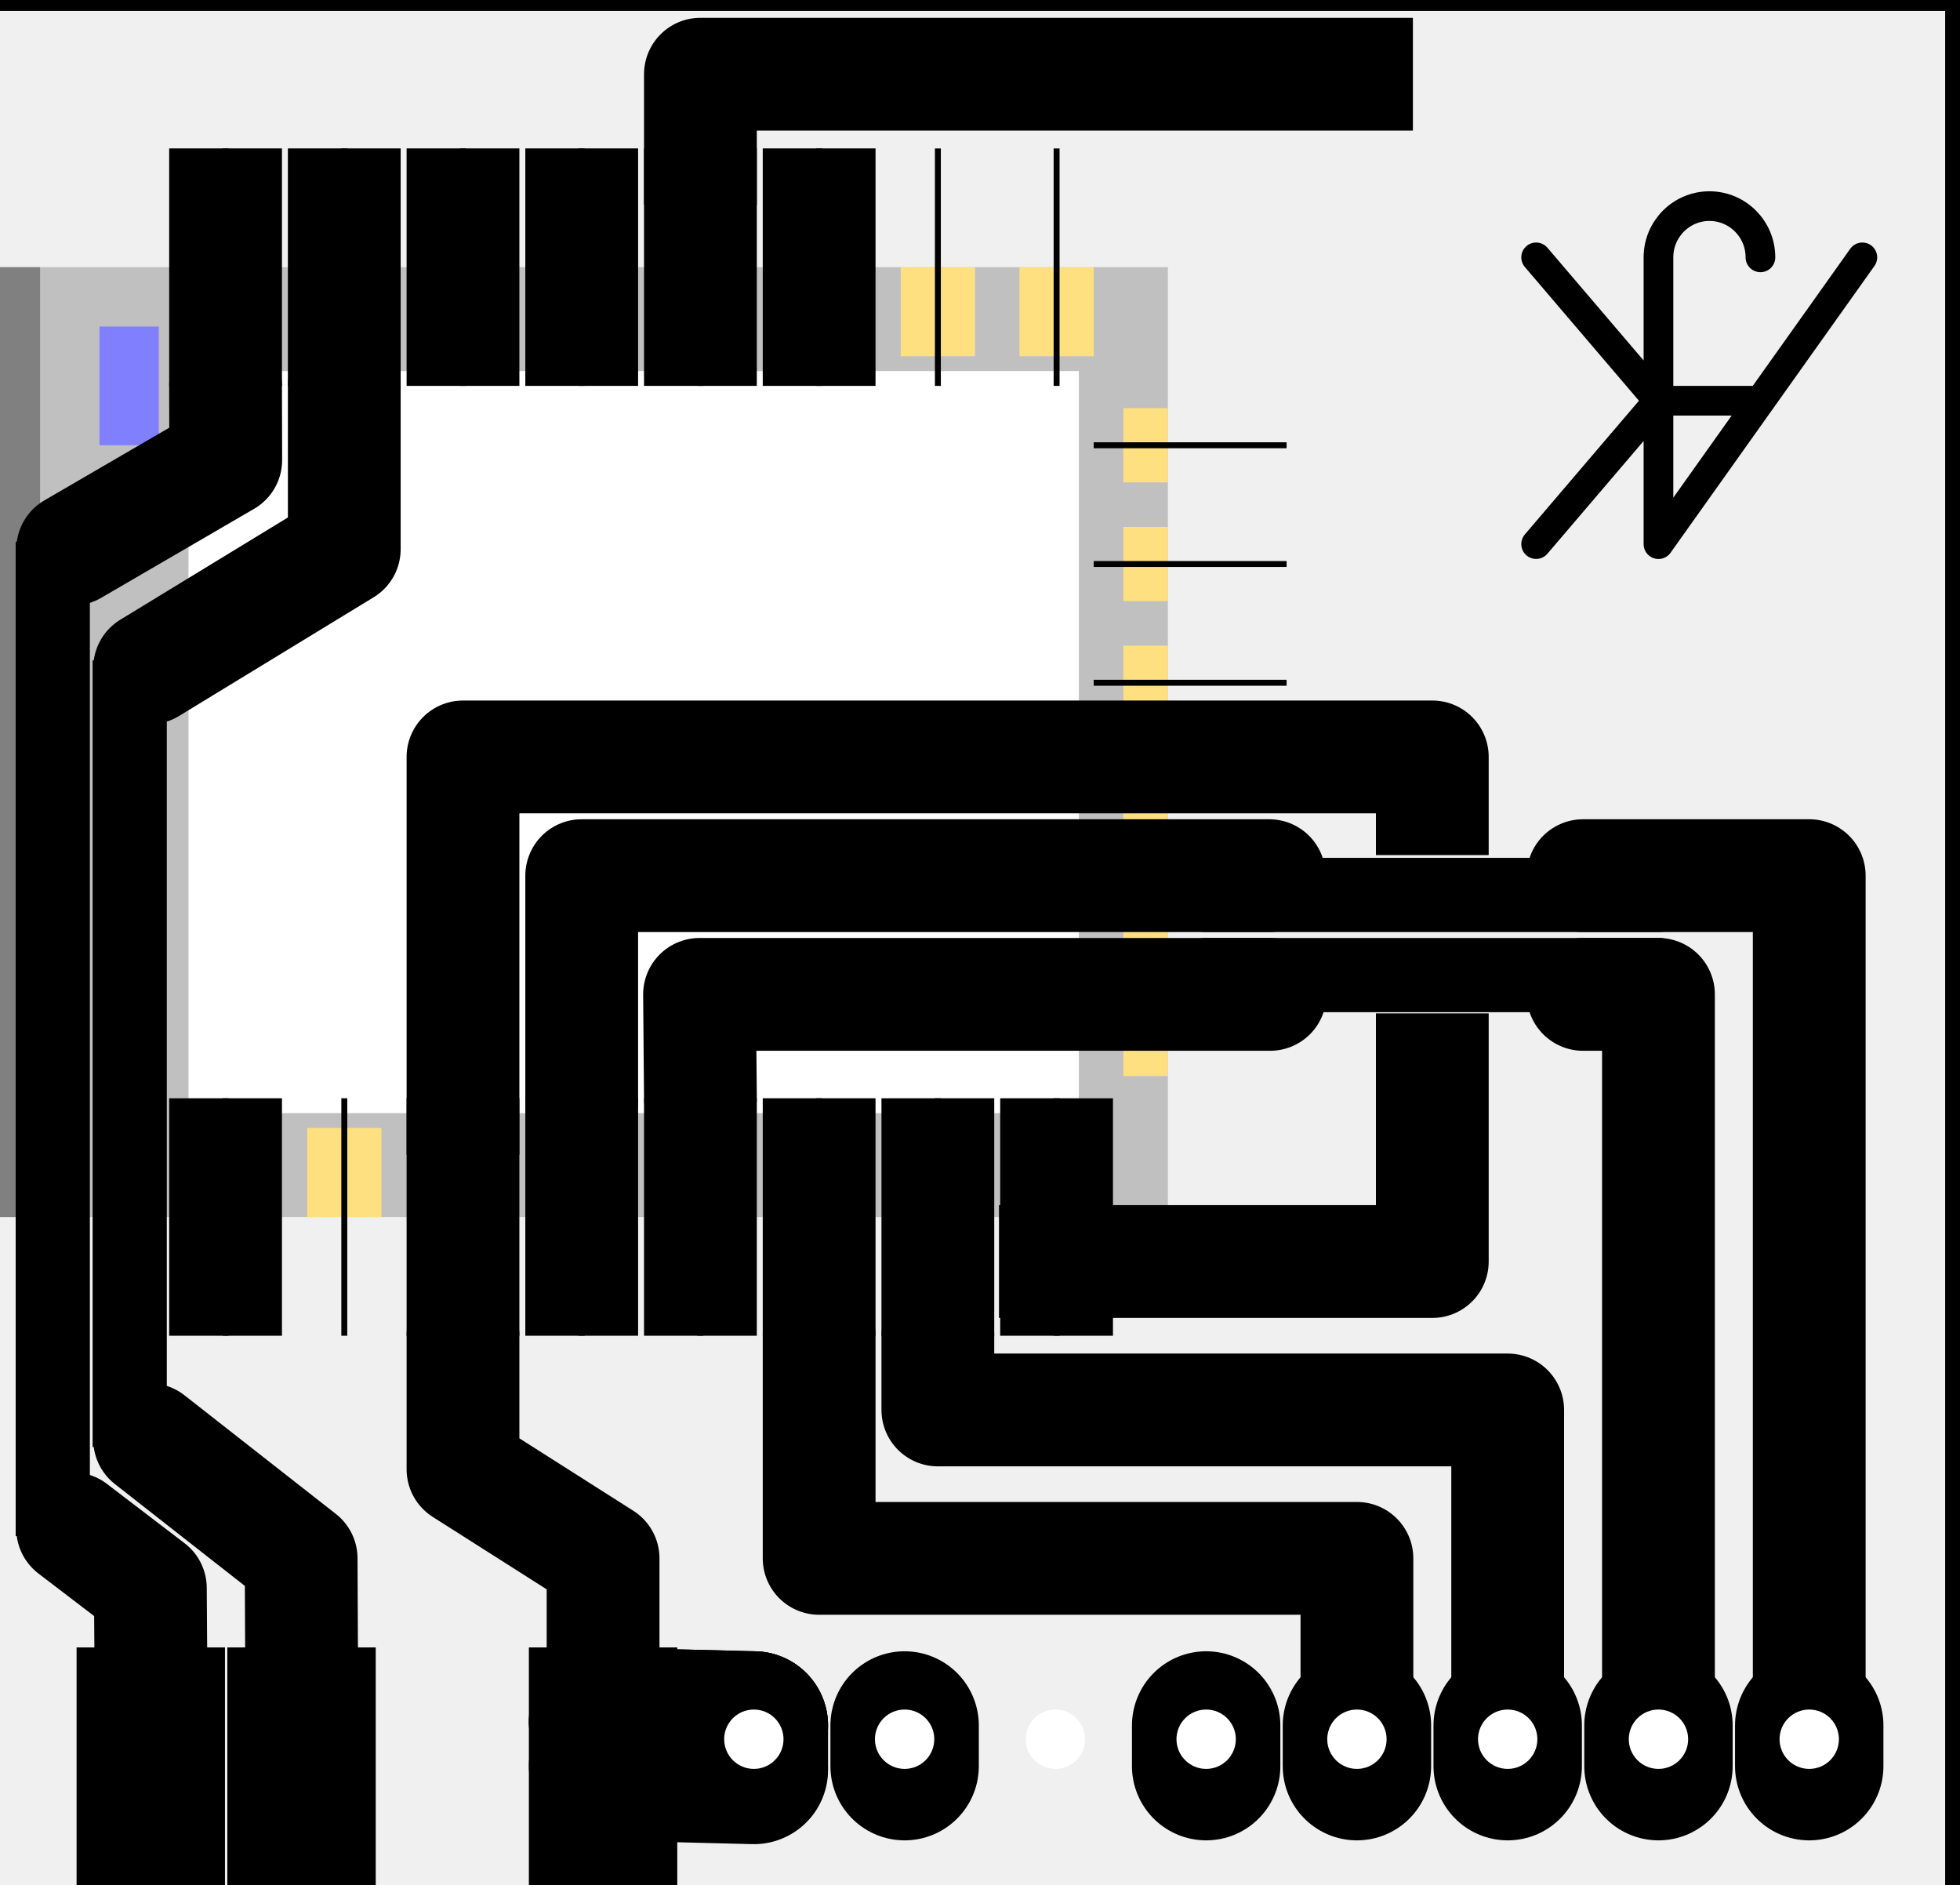
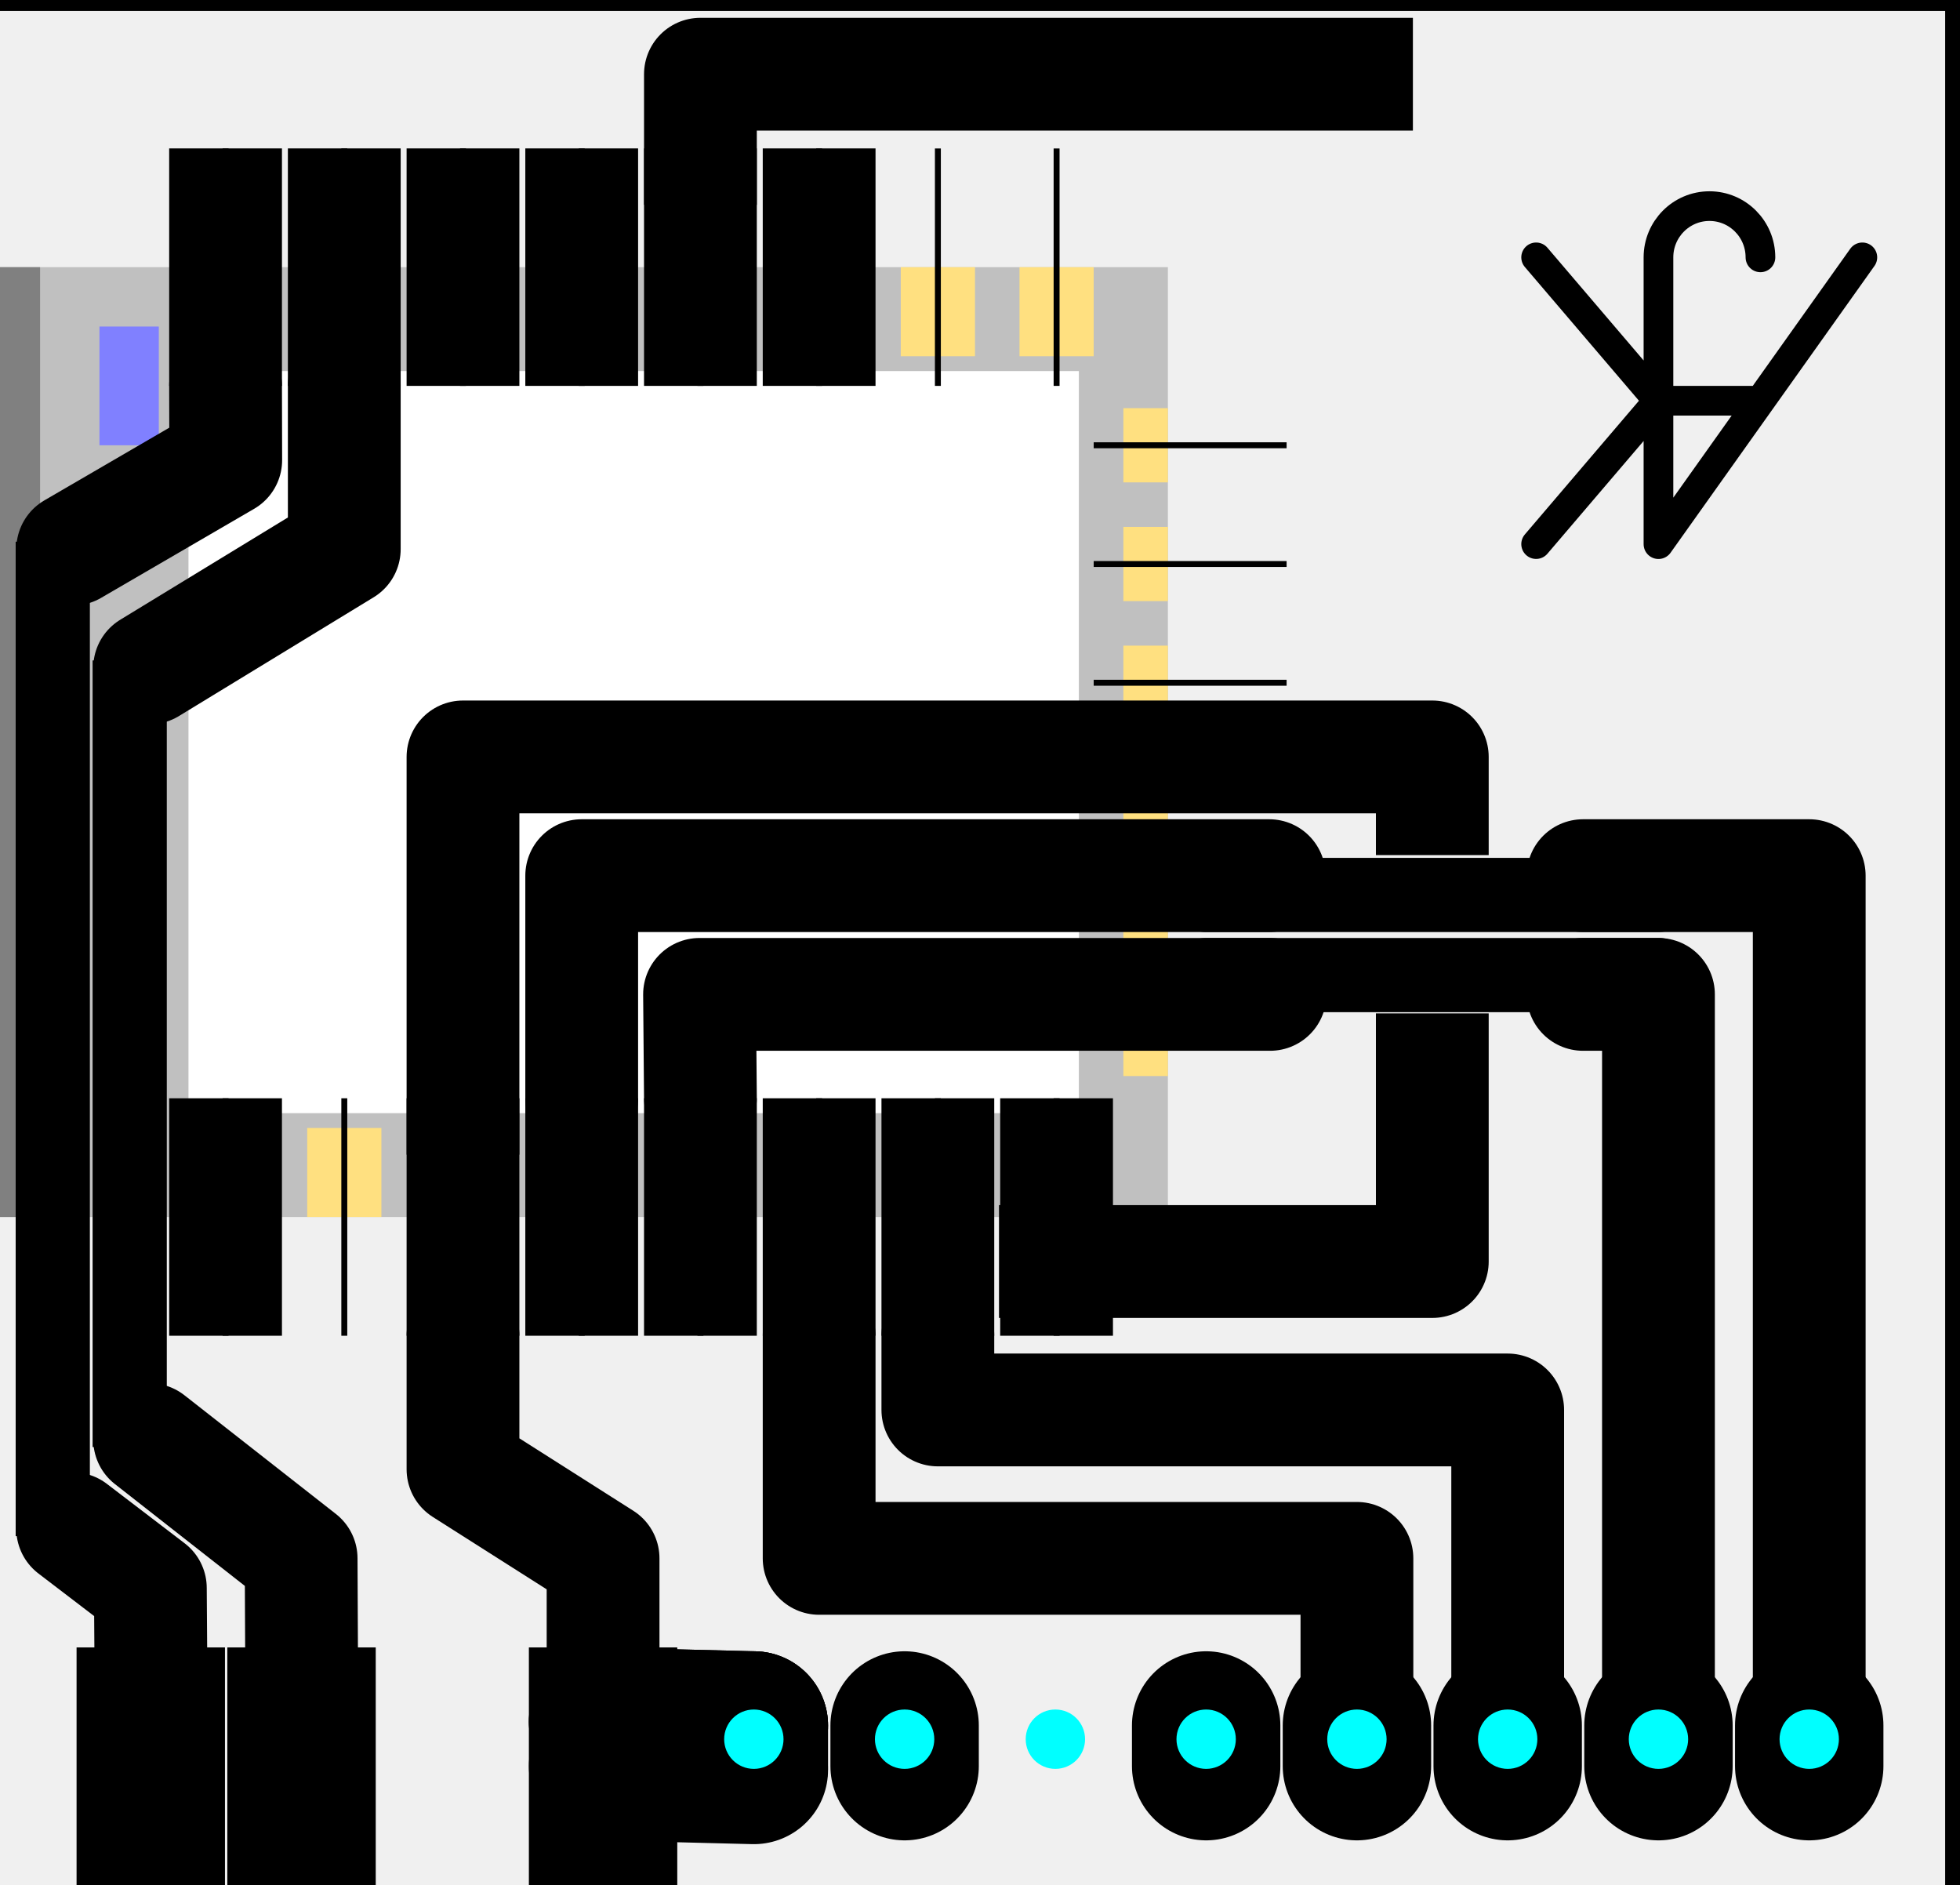
<svg xmlns="http://www.w3.org/2000/svg" width="1.3in" height="1.25in" viewBox="0 0 33.02 31.75" version="1.1" id="svg926">
  <defs id="defs920" />
  <g id="layer6" style="display:inline">
    <g style="display:inline" transform="rotate(-90,-25.47108,67.9125)" id="layer1">
      <rect y="89.059" x="21.941" height="24" width="16" id="rect817" style="opacity:1;fill:#c0c0c0;fill-opacity:1;fill-rule:evenodd;stroke:none;stroke-width:0.117;stroke-linecap:round;stroke-linejoin:round;stroke-miterlimit:4;stroke-dasharray:none;stroke-dashoffset:0;stroke-opacity:1" />
      <rect y="96.559" x="23.691" height="15" width="12.5" id="rect819" style="opacity:1;fill:#ffffff;fill-opacity:1;fill-rule:evenodd;stroke:none;stroke-width:0.102;stroke-linecap:round;stroke-linejoin:round;stroke-miterlimit:4;stroke-dasharray:none;stroke-dashoffset:0;stroke-opacity:1" />
      <rect y="89.059" x="21.941" height="5" width="16" id="rect821" style="opacity:1;fill:#808080;fill-opacity:1;fill-rule:evenodd;stroke:none;stroke-width:0.1;stroke-linecap:round;stroke-linejoin:round;stroke-miterlimit:4;stroke-dasharray:none;stroke-dashoffset:0;stroke-opacity:1" />
      <text id="text825" y="93.01" x="21.964" style="font-style:normal;font-variant:normal;font-weight:normal;font-stretch:normal;font-size:4.233px;line-height:125%;font-family:Raleway;-inkscape-font-specification:'Raleway, Normal';font-variant-ligatures:normal;font-variant-caps:normal;font-variant-numeric:normal;font-feature-settings:normal;text-align:start;letter-spacing:0px;word-spacing:0px;writing-mode:lr-tb;text-anchor:start;fill:#000000;fill-opacity:1;stroke:none;stroke-width:0.265px;stroke-linecap:butt;stroke-linejoin:miter;stroke-opacity:1" xml:space="preserve">
        <tspan style="stroke-width:0.265px" y="93.01" x="21.964" id="tspan823">ESP-12F</tspan>
      </text>
      <g transform="translate(-2,-1.4530335e-6)" id="g953">
        <rect style="opacity:1;fill:#ffe080;fill-opacity:1;fill-rule:evenodd;stroke:none;stroke-width:0.062;stroke-linecap:round;stroke-linejoin:round;stroke-miterlimit:4;stroke-dasharray:none;stroke-dashoffset:0;stroke-opacity:1" id="rect830" width="1.5" height="1.25" x="23.941" y="-111.809" transform="scale(1,-1)" />
        <rect transform="scale(1,-1)" y="-109.809" x="23.941" height="1.25" width="1.5" id="rect832" style="opacity:1;fill:#ffe080;fill-opacity:1;fill-rule:evenodd;stroke:none;stroke-width:0.062;stroke-linecap:round;stroke-linejoin:round;stroke-miterlimit:4;stroke-dasharray:none;stroke-dashoffset:0;stroke-opacity:1" />
        <rect transform="scale(1,-1)" y="-107.809" x="23.941" height="1.25" width="1.5" id="rect834" style="opacity:1;fill:#ffe080;fill-opacity:1;fill-rule:evenodd;stroke:none;stroke-width:0.062;stroke-linecap:round;stroke-linejoin:round;stroke-miterlimit:4;stroke-dasharray:none;stroke-dashoffset:0;stroke-opacity:1" />
        <rect style="opacity:1;fill:#ffe080;fill-opacity:1;fill-rule:evenodd;stroke:none;stroke-width:0.062;stroke-linecap:round;stroke-linejoin:round;stroke-miterlimit:4;stroke-dasharray:none;stroke-dashoffset:0;stroke-opacity:1" id="rect836" width="1.5" height="1.25" x="23.941" y="-105.809" transform="scale(1,-1)" />
        <rect transform="scale(1,-1)" y="-103.809" x="23.941" height="1.25" width="1.5" id="rect838" style="opacity:1;fill:#ffe080;fill-opacity:1;fill-rule:evenodd;stroke:none;stroke-width:0.062;stroke-linecap:round;stroke-linejoin:round;stroke-miterlimit:4;stroke-dasharray:none;stroke-dashoffset:0;stroke-opacity:1" />
        <rect style="opacity:1;fill:#ffe080;fill-opacity:1;fill-rule:evenodd;stroke:none;stroke-width:0.062;stroke-linecap:round;stroke-linejoin:round;stroke-miterlimit:4;stroke-dasharray:none;stroke-dashoffset:0;stroke-opacity:1" id="rect840" width="1.5" height="1.25" x="23.941" y="-101.809" transform="scale(1,-1)" />
        <rect style="opacity:1;fill:#ffe080;fill-opacity:1;fill-rule:evenodd;stroke:none;stroke-width:0.062;stroke-linecap:round;stroke-linejoin:round;stroke-miterlimit:4;stroke-dasharray:none;stroke-dashoffset:0;stroke-opacity:1" id="rect842" width="1.5" height="1.25" x="23.941" y="-99.809" transform="scale(1,-1)" />
        <rect transform="scale(1,-1)" y="-97.809" x="23.941" height="1.25" width="1.5" id="rect844" style="opacity:1;fill:#ffe080;fill-opacity:1;fill-rule:evenodd;stroke:none;stroke-width:0.062;stroke-linecap:round;stroke-linejoin:round;stroke-miterlimit:4;stroke-dasharray:none;stroke-dashoffset:0;stroke-opacity:1" />
      </g>
      <g transform="translate(-2,-1.4530335e-6)" id="g963">
        <rect transform="scale(1,-1)" y="-111.809" x="38.441" height="1.25" width="1.5" id="rect846" style="opacity:1;fill:#ffe080;fill-opacity:1;fill-rule:evenodd;stroke:none;stroke-width:0.062;stroke-linecap:round;stroke-linejoin:round;stroke-miterlimit:4;stroke-dasharray:none;stroke-dashoffset:0;stroke-opacity:1" />
        <rect style="opacity:1;fill:#ffe080;fill-opacity:1;fill-rule:evenodd;stroke:none;stroke-width:0.062;stroke-linecap:round;stroke-linejoin:round;stroke-miterlimit:4;stroke-dasharray:none;stroke-dashoffset:0;stroke-opacity:1" id="rect848" width="1.5" height="1.25" x="38.441" y="-109.809" transform="scale(1,-1)" />
        <rect style="opacity:1;fill:#ffe080;fill-opacity:1;fill-rule:evenodd;stroke:none;stroke-width:0.062;stroke-linecap:round;stroke-linejoin:round;stroke-miterlimit:4;stroke-dasharray:none;stroke-dashoffset:0;stroke-opacity:1" id="rect850" width="1.5" height="1.25" x="38.441" y="-107.809" transform="scale(1,-1)" />
        <rect transform="scale(1,-1)" y="-105.809" x="38.441" height="1.25" width="1.5" id="rect852" style="opacity:1;fill:#ffe080;fill-opacity:1;fill-rule:evenodd;stroke:none;stroke-width:0.062;stroke-linecap:round;stroke-linejoin:round;stroke-miterlimit:4;stroke-dasharray:none;stroke-dashoffset:0;stroke-opacity:1" />
        <rect style="opacity:1;fill:#ffe080;fill-opacity:1;fill-rule:evenodd;stroke:none;stroke-width:0.062;stroke-linecap:round;stroke-linejoin:round;stroke-miterlimit:4;stroke-dasharray:none;stroke-dashoffset:0;stroke-opacity:1" id="rect854" width="1.5" height="1.25" x="38.441" y="-103.809" transform="scale(1,-1)" />
        <rect transform="scale(1,-1)" y="-101.809" x="38.441" height="1.25" width="1.5" id="rect856" style="opacity:1;fill:#ffe080;fill-opacity:1;fill-rule:evenodd;stroke:none;stroke-width:0.062;stroke-linecap:round;stroke-linejoin:round;stroke-miterlimit:4;stroke-dasharray:none;stroke-dashoffset:0;stroke-opacity:1" />
        <rect transform="scale(1,-1)" y="-99.809" x="38.441" height="1.25" width="1.5" id="rect858" style="opacity:1;fill:#ffe080;fill-opacity:1;fill-rule:evenodd;stroke:none;stroke-width:0.062;stroke-linecap:round;stroke-linejoin:round;stroke-miterlimit:4;stroke-dasharray:none;stroke-dashoffset:0;stroke-opacity:1" />
        <rect style="opacity:1;fill:#ffe080;fill-opacity:1;fill-rule:evenodd;stroke:none;stroke-width:0.062;stroke-linecap:round;stroke-linejoin:round;stroke-miterlimit:4;stroke-dasharray:none;stroke-dashoffset:0;stroke-opacity:1" id="rect860" width="1.5" height="1.25" x="38.441" y="-97.809" transform="scale(1,-1)" />
      </g>
      <rect y="95.059" x="34.941" height="1" width="2" id="rect862" style="opacity:1;fill:#8080ff;fill-opacity:1;fill-rule:evenodd;stroke:none;stroke-width:0.1;stroke-linecap:round;stroke-linejoin:round;stroke-miterlimit:4;stroke-dasharray:none;stroke-dashoffset:0;stroke-opacity:1" />
      <g transform="translate(-2,-1.4530335e-6)" id="g997">
        <rect style="opacity:1;fill:#ffe080;fill-opacity:1;fill-rule:evenodd;stroke:none;stroke-width:0.062;stroke-linecap:round;stroke-linejoin:round;stroke-miterlimit:4;stroke-dasharray:none;stroke-dashoffset:0;stroke-opacity:1" id="rect869" width="1.25" height="0.75" x="26.316" y="-113.059" transform="scale(1,-1)" />
        <rect transform="scale(1,-1)" y="-113.059" x="28.316" height="0.75" width="1.25" id="rect871" style="opacity:1;fill:#ffe080;fill-opacity:1;fill-rule:evenodd;stroke:none;stroke-width:0.062;stroke-linecap:round;stroke-linejoin:round;stroke-miterlimit:4;stroke-dasharray:none;stroke-dashoffset:0;stroke-opacity:1" />
        <rect style="opacity:1;fill:#ffe080;fill-opacity:1;fill-rule:evenodd;stroke:none;stroke-width:0.062;stroke-linecap:round;stroke-linejoin:round;stroke-miterlimit:4;stroke-dasharray:none;stroke-dashoffset:0;stroke-opacity:1" id="rect873" width="1.25" height="0.75" x="30.316" y="-113.059" transform="scale(1,-1)" />
        <rect transform="scale(1,-1)" y="-113.059" x="32.316" height="0.75" width="1.25" id="rect875" style="opacity:1;fill:#ffe080;fill-opacity:1;fill-rule:evenodd;stroke:none;stroke-width:0.062;stroke-linecap:round;stroke-linejoin:round;stroke-miterlimit:4;stroke-dasharray:none;stroke-dashoffset:0;stroke-opacity:1" />
        <rect style="opacity:1;fill:#ffe080;fill-opacity:1;fill-rule:evenodd;stroke:none;stroke-width:0.062;stroke-linecap:round;stroke-linejoin:round;stroke-miterlimit:4;stroke-dasharray:none;stroke-dashoffset:0;stroke-opacity:1" id="rect877" width="1.25" height="0.75" x="34.316" y="-113.059" transform="scale(1,-1)" />
        <rect transform="scale(1,-1)" y="-113.059" x="36.316" height="0.75" width="1.25" id="rect879" style="opacity:1;fill:#ffe080;fill-opacity:1;fill-rule:evenodd;stroke:none;stroke-width:0.062;stroke-linecap:round;stroke-linejoin:round;stroke-miterlimit:4;stroke-dasharray:none;stroke-dashoffset:0;stroke-opacity:1" />
      </g>
      <g transform="translate(0,0.1250103)" id="g1983">
        <path style="opacity:1;fill:none;fill-opacity:1;fill-rule:evenodd;stroke:#000000;stroke-width:0.1;stroke-linecap:butt;stroke-linejoin:round;stroke-miterlimit:4;stroke-dasharray:none;stroke-dashoffset:0;stroke-opacity:1" d="m 19.941,97.059 h 2.75 1.25" id="path1959" />
        <path id="path1961" d="m 19.941,99.059 h 2.75 1.25" style="opacity:1;fill:none;fill-opacity:1;fill-rule:evenodd;stroke:#000000;stroke-width:0.1;stroke-linecap:butt;stroke-linejoin:round;stroke-miterlimit:4;stroke-dasharray:none;stroke-dashoffset:0;stroke-opacity:1" />
        <path id="path1963" d="m 19.941,101.059 h 2.75 1.25" style="opacity:1;fill:none;fill-opacity:1;fill-rule:evenodd;stroke:#000000;stroke-width:0.1;stroke-linecap:butt;stroke-linejoin:round;stroke-miterlimit:4;stroke-dasharray:none;stroke-dashoffset:0;stroke-opacity:1" />
        <path style="opacity:1;fill:none;fill-opacity:1;fill-rule:evenodd;stroke:#000000;stroke-width:0.1;stroke-linecap:butt;stroke-linejoin:round;stroke-miterlimit:4;stroke-dasharray:none;stroke-dashoffset:0;stroke-opacity:1" d="m 19.941,103.059 h 2.75 1.25" id="path1965" />
        <path id="path1967" d="m 19.941,105.059 h 2.75 1.25" style="opacity:1;fill:none;fill-opacity:1;fill-rule:evenodd;stroke:#000000;stroke-width:0.1;stroke-linecap:butt;stroke-linejoin:round;stroke-miterlimit:4;stroke-dasharray:none;stroke-dashoffset:0;stroke-opacity:1" />
        <path style="opacity:1;fill:none;fill-opacity:1;fill-rule:evenodd;stroke:#000000;stroke-width:0.1;stroke-linecap:butt;stroke-linejoin:round;stroke-miterlimit:4;stroke-dasharray:none;stroke-dashoffset:0;stroke-opacity:1" d="m 19.941,107.059 h 2.75 1.25" id="path1969" />
        <path style="opacity:1;fill:none;fill-opacity:1;fill-rule:evenodd;stroke:#000000;stroke-width:0.1;stroke-linecap:butt;stroke-linejoin:round;stroke-miterlimit:4;stroke-dasharray:none;stroke-dashoffset:0;stroke-opacity:1" d="m 19.941,109.059 h 2.75 1.25" id="path1971" />
        <path id="path1973" d="m 19.941,111.059 h 2.75 1.25" style="opacity:1;fill:none;fill-opacity:1;fill-rule:evenodd;stroke:#000000;stroke-width:0.1;stroke-linecap:butt;stroke-linejoin:round;stroke-miterlimit:4;stroke-dasharray:none;stroke-dashoffset:0;stroke-opacity:1" />
      </g>
      <g transform="translate(16,0.1250103)" id="g2001">
        <path id="path1985" d="m 19.941,97.059 h 2.75 1.25" style="opacity:1;fill:none;fill-opacity:1;fill-rule:evenodd;stroke:#000000;stroke-width:0.1;stroke-linecap:butt;stroke-linejoin:round;stroke-miterlimit:4;stroke-dasharray:none;stroke-dashoffset:0;stroke-opacity:1" />
        <path style="opacity:1;fill:none;fill-opacity:1;fill-rule:evenodd;stroke:#000000;stroke-width:0.1;stroke-linecap:butt;stroke-linejoin:round;stroke-miterlimit:4;stroke-dasharray:none;stroke-dashoffset:0;stroke-opacity:1" d="m 19.941,99.059 h 2.75 1.25" id="path1987" />
        <path style="opacity:1;fill:none;fill-opacity:1;fill-rule:evenodd;stroke:#000000;stroke-width:0.1;stroke-linecap:butt;stroke-linejoin:round;stroke-miterlimit:4;stroke-dasharray:none;stroke-dashoffset:0;stroke-opacity:1" d="m 19.941,101.059 h 2.75 1.25" id="path1989" />
        <path id="path1991" d="m 19.941,103.059 h 2.75 1.25" style="opacity:1;fill:none;fill-opacity:1;fill-rule:evenodd;stroke:#000000;stroke-width:0.1;stroke-linecap:butt;stroke-linejoin:round;stroke-miterlimit:4;stroke-dasharray:none;stroke-dashoffset:0;stroke-opacity:1" />
        <path style="opacity:1;fill:none;fill-opacity:1;fill-rule:evenodd;stroke:#000000;stroke-width:0.1;stroke-linecap:butt;stroke-linejoin:round;stroke-miterlimit:4;stroke-dasharray:none;stroke-dashoffset:0;stroke-opacity:1" d="m 19.941,105.059 h 2.75 1.25" id="path1993" />
        <path id="path1995" d="m 19.941,107.059 h 2.75 1.25" style="opacity:1;fill:none;fill-opacity:1;fill-rule:evenodd;stroke:#000000;stroke-width:0.1;stroke-linecap:butt;stroke-linejoin:round;stroke-miterlimit:4;stroke-dasharray:none;stroke-dashoffset:0;stroke-opacity:1" />
        <path id="path1997" d="m 19.941,109.059 h 2.75 1.25" style="opacity:1;fill:none;fill-opacity:1;fill-rule:evenodd;stroke:#000000;stroke-width:0.1;stroke-linecap:butt;stroke-linejoin:round;stroke-miterlimit:4;stroke-dasharray:none;stroke-dashoffset:0;stroke-opacity:1" />
        <path style="opacity:1;fill:none;fill-opacity:1;fill-rule:evenodd;stroke:#000000;stroke-width:0.1;stroke-linecap:butt;stroke-linejoin:round;stroke-miterlimit:4;stroke-dasharray:none;stroke-dashoffset:0;stroke-opacity:1" d="m 19.941,111.059 h 2.75 1.25" id="path1999" />
      </g>
      <g id="g2023">
        <path style="opacity:1;fill:none;fill-opacity:1;fill-rule:evenodd;stroke:#000000;stroke-width:0.1;stroke-linecap:butt;stroke-linejoin:round;stroke-miterlimit:4;stroke-dasharray:none;stroke-dashoffset:0;stroke-opacity:1" d="m 24.941,111.809 v 1 2.25" id="path2005" />
        <path id="path2007" d="m 26.941,111.809 v 1 2.25" style="opacity:1;fill:none;fill-opacity:1;fill-rule:evenodd;stroke:#000000;stroke-width:0.1;stroke-linecap:butt;stroke-linejoin:round;stroke-miterlimit:4;stroke-dasharray:none;stroke-dashoffset:0;stroke-opacity:1" />
        <path style="opacity:1;fill:none;fill-opacity:1;fill-rule:evenodd;stroke:#000000;stroke-width:0.1;stroke-linecap:butt;stroke-linejoin:round;stroke-miterlimit:4;stroke-dasharray:none;stroke-dashoffset:0;stroke-opacity:1" d="m 28.941,111.809 v 1 2.25" id="path2009" />
        <path id="path2011" d="m 30.941,111.809 v 1 2.25" style="opacity:1;fill:none;fill-opacity:1;fill-rule:evenodd;stroke:#000000;stroke-width:0.1;stroke-linecap:butt;stroke-linejoin:round;stroke-miterlimit:4;stroke-dasharray:none;stroke-dashoffset:0;stroke-opacity:1" />
        <path style="opacity:1;fill:none;fill-opacity:1;fill-rule:evenodd;stroke:#000000;stroke-width:0.1;stroke-linecap:butt;stroke-linejoin:round;stroke-miterlimit:4;stroke-dasharray:none;stroke-dashoffset:0;stroke-opacity:1" d="m 32.941,111.809 v 1 2.25" id="path2013" />
        <path id="path2015" d="m 34.941,111.809 v 1 2.25" style="opacity:1;fill:none;fill-opacity:1;fill-rule:evenodd;stroke:#000000;stroke-width:0.1;stroke-linecap:butt;stroke-linejoin:round;stroke-miterlimit:4;stroke-dasharray:none;stroke-dashoffset:0;stroke-opacity:1" />
      </g>
    </g>
  </g>
  <g id="layer3" style="display:inline">
    <path style="display:inline;opacity:1;fill:none;fill-opacity:1;fill-rule:evenodd;stroke:#000000;stroke-width:0.5;stroke-linecap:butt;stroke-linejoin:round;stroke-miterlimit:4;stroke-dasharray:none;stroke-dashoffset:0;stroke-opacity:1" d="M -2.54,-0.066 H 33.02 V 32.934" id="path1818" />
  </g>
  <g id="layer2" transform="translate(0,6.35)" style="display:inline">
    <path style="display:inline;opacity:1;fill:none;fill-opacity:1;fill-rule:evenodd;stroke:#000000;stroke-width:2.5;stroke-linecap:butt;stroke-linejoin:round;stroke-miterlimit:4;stroke-dasharray:none;stroke-dashoffset:0;stroke-opacity:1" d="M 2.54,25.9 V 21.4" id="path1209" />
    <path id="path1211" d="M 5.08,25.9 V 21.4" style="display:inline;opacity:1;fill:none;fill-opacity:1;fill-rule:evenodd;stroke:#000000;stroke-width:2.5;stroke-linecap:butt;stroke-linejoin:round;stroke-miterlimit:4;stroke-dasharray:none;stroke-dashoffset:0;stroke-opacity:1" />
    <path id="path1215" d="M 10.16,25.9 V 21.4" style="display:inline;opacity:1;fill:none;fill-opacity:1;fill-rule:evenodd;stroke:#000000;stroke-width:2.5;stroke-linecap:butt;stroke-linejoin:round;stroke-miterlimit:4;stroke-dasharray:none;stroke-dashoffset:0;stroke-opacity:1" />
    <path style="display:inline;opacity:1;fill:none;fill-opacity:1;fill-rule:evenodd;stroke:#000000;stroke-width:2.5;stroke-linecap:round;stroke-linejoin:round;stroke-miterlimit:4;stroke-dasharray:none;stroke-dashoffset:0;stroke-opacity:1" d="m 12.7,23.4 v -0.685 0" id="path1304" />
    <path id="path1306" d="m 15.24,23.4 v -0.685 0" style="display:inline;opacity:1;fill:none;fill-opacity:1;fill-rule:evenodd;stroke:#000000;stroke-width:2.5;stroke-linecap:round;stroke-linejoin:round;stroke-miterlimit:4;stroke-dasharray:none;stroke-dashoffset:0;stroke-opacity:1" />
    <path style="display:inline;opacity:1;fill:none;fill-opacity:1;fill-rule:evenodd;stroke:#000000;stroke-width:2.5;stroke-linecap:round;stroke-linejoin:round;stroke-miterlimit:4;stroke-dasharray:none;stroke-dashoffset:0;stroke-opacity:1" d="m 20.32,23.4 v -0.685 0" id="path1310" />
    <path id="path1312" d="m 22.86,23.4 v -0.685 0" style="display:inline;opacity:1;fill:none;fill-opacity:1;fill-rule:evenodd;stroke:#000000;stroke-width:2.5;stroke-linecap:round;stroke-linejoin:round;stroke-miterlimit:4;stroke-dasharray:none;stroke-dashoffset:0;stroke-opacity:1" />
    <path style="display:inline;opacity:1;fill:none;fill-opacity:1;fill-rule:evenodd;stroke:#000000;stroke-width:2.5;stroke-linecap:round;stroke-linejoin:round;stroke-miterlimit:4;stroke-dasharray:none;stroke-dashoffset:0;stroke-opacity:1" d="m 25.4,23.4 v -0.685 0" id="path1314" />
    <path style="display:inline;opacity:1;fill:none;fill-opacity:1;fill-rule:evenodd;stroke:#000000;stroke-width:2.5;stroke-linecap:round;stroke-linejoin:round;stroke-miterlimit:4;stroke-dasharray:none;stroke-dashoffset:0;stroke-opacity:1" d="m 27.94,23.4 v -0.685 0" id="path1316" />
    <path id="path1318" d="m 30.48,23.4 v -0.685 0" style="display:inline;opacity:1;fill:none;fill-opacity:1;fill-rule:evenodd;stroke:#000000;stroke-width:2.5;stroke-linecap:round;stroke-linejoin:round;stroke-miterlimit:4;stroke-dasharray:none;stroke-dashoffset:0;stroke-opacity:1" />
    <path style="display:inline;opacity:1;fill:none;fill-opacity:1;fill-rule:evenodd;stroke:#000000;stroke-width:1.9;stroke-linecap:butt;stroke-linejoin:round;stroke-miterlimit:4;stroke-dasharray:none;stroke-dashoffset:0;stroke-opacity:1" d="m 15.8,12.15 v 4" id="path2881" />
    <path id="path2883" d="m 17.8,12.15 v 4" style="display:inline;opacity:1;fill:none;fill-opacity:1;fill-rule:evenodd;stroke:#000000;stroke-width:1.9;stroke-linecap:butt;stroke-linejoin:round;stroke-miterlimit:4;stroke-dasharray:none;stroke-dashoffset:0;stroke-opacity:1" />
    <path style="display:inline;opacity:1;fill:none;fill-opacity:1;fill-rule:evenodd;stroke:#000000;stroke-width:1.9;stroke-linecap:butt;stroke-linejoin:round;stroke-miterlimit:4;stroke-dasharray:none;stroke-dashoffset:0;stroke-opacity:1" d="m 13.8,12.15 v 4" id="path2885" />
    <path id="path2887" d="m 11.8,12.15 v 4" style="display:inline;opacity:1;fill:none;fill-opacity:1;fill-rule:evenodd;stroke:#000000;stroke-width:1.9;stroke-linecap:butt;stroke-linejoin:round;stroke-miterlimit:4;stroke-dasharray:none;stroke-dashoffset:0;stroke-opacity:1" />
    <path style="display:inline;opacity:1;fill:none;fill-opacity:1;fill-rule:evenodd;stroke:#000000;stroke-width:1.9;stroke-linecap:butt;stroke-linejoin:round;stroke-miterlimit:4;stroke-dasharray:none;stroke-dashoffset:0;stroke-opacity:1" d="m 9.8,12.15 v 4" id="path2889" />
    <path id="path2891" d="m 7.8,12.15 v 4" style="display:inline;opacity:1;fill:none;fill-opacity:1;fill-rule:evenodd;stroke:#000000;stroke-width:1.9;stroke-linecap:butt;stroke-linejoin:round;stroke-miterlimit:4;stroke-dasharray:none;stroke-dashoffset:0;stroke-opacity:1" />
    <path style="display:inline;opacity:1;fill:none;fill-opacity:1;fill-rule:evenodd;stroke:#000000;stroke-width:1.9;stroke-linecap:butt;stroke-linejoin:round;stroke-miterlimit:4;stroke-dasharray:none;stroke-dashoffset:0;stroke-opacity:1" d="m 3.8,12.15 v 4" id="path2893" />
    <path id="path2895" d="M 3.8,-3.85 V 0.15" style="display:inline;opacity:1;fill:none;fill-opacity:1;fill-rule:evenodd;stroke:#000000;stroke-width:1.9;stroke-linecap:butt;stroke-linejoin:round;stroke-miterlimit:4;stroke-dasharray:none;stroke-dashoffset:0;stroke-opacity:1" />
    <path style="display:inline;opacity:1;fill:none;fill-opacity:1;fill-rule:evenodd;stroke:#000000;stroke-width:1.9;stroke-linecap:butt;stroke-linejoin:round;stroke-miterlimit:4;stroke-dasharray:none;stroke-dashoffset:0;stroke-opacity:1" d="M 5.8,-3.85 V 0.15" id="path2897" />
    <path id="path2899" d="M 7.8,-3.85 V 0.15" style="display:inline;opacity:1;fill:none;fill-opacity:1;fill-rule:evenodd;stroke:#000000;stroke-width:1.9;stroke-linecap:butt;stroke-linejoin:round;stroke-miterlimit:4;stroke-dasharray:none;stroke-dashoffset:0;stroke-opacity:1" />
    <path style="display:inline;opacity:1;fill:none;fill-opacity:1;fill-rule:evenodd;stroke:#000000;stroke-width:1.9;stroke-linecap:butt;stroke-linejoin:round;stroke-miterlimit:4;stroke-dasharray:none;stroke-dashoffset:0;stroke-opacity:1" d="M 9.8,-3.85 V 0.15" id="path2901" />
    <path id="path2903" d="M 11.8,-3.85 V 0.15" style="display:inline;opacity:1;fill:none;fill-opacity:1;fill-rule:evenodd;stroke:#000000;stroke-width:1.9;stroke-linecap:butt;stroke-linejoin:round;stroke-miterlimit:4;stroke-dasharray:none;stroke-dashoffset:0;stroke-opacity:1" />
    <path style="display:inline;opacity:1;fill:none;fill-opacity:1;fill-rule:evenodd;stroke:#000000;stroke-width:1.9;stroke-linecap:butt;stroke-linejoin:round;stroke-miterlimit:4;stroke-dasharray:none;stroke-dashoffset:0;stroke-opacity:1" d="M 13.8,-3.85 V 0.15" id="path2905" />
    <path style="display:inline;opacity:1;fill:none;fill-opacity:1;fill-rule:evenodd;stroke:#000000;stroke-width:2.5;stroke-linecap:round;stroke-linejoin:round;stroke-miterlimit:4;stroke-dasharray:none;stroke-dashoffset:0;stroke-opacity:1" d="m 10.16,22.651 2.54,0.064" id="path2909" />
    <path id="path2913" d="m 10.16,22.651 2.54,0.064" style="display:inline;opacity:1;fill:none;fill-opacity:1;fill-rule:evenodd;stroke:#000000;stroke-width:2.5;stroke-linecap:round;stroke-linejoin:round;stroke-miterlimit:4;stroke-dasharray:none;stroke-dashoffset:0;stroke-opacity:1" />
    <path style="display:inline;opacity:1;fill:none;fill-opacity:1;fill-rule:evenodd;stroke:#000000;stroke-width:2.5;stroke-linecap:round;stroke-linejoin:round;stroke-miterlimit:4;stroke-dasharray:none;stroke-dashoffset:0;stroke-opacity:1" d="m 10.16,23.4 2.54,0.064" id="path2915" />
    <path style="display:inline;opacity:1;fill:none;fill-opacity:1;fill-rule:evenodd;stroke:#000000;stroke-width:1.9;stroke-linecap:round;stroke-linejoin:round;stroke-miterlimit:4;stroke-dasharray:none;stroke-dashoffset:0;stroke-opacity:1" d="m 22.86,22.9 v -3 h -9.06 v -3.75" id="path2917" />
    <path style="display:inline;opacity:1;fill:none;fill-opacity:1;fill-rule:evenodd;stroke:#000000;stroke-width:1.9;stroke-linecap:round;stroke-linejoin:round;stroke-miterlimit:4;stroke-dasharray:none;stroke-dashoffset:0;stroke-opacity:1" d="m 15.8,16.15 v 1.25 l 9.6,-1e-6 v 5.5" id="path2919" />
    <path style="display:inline;opacity:1;fill:none;fill-opacity:1;fill-rule:evenodd;stroke:#000000;stroke-width:1.9;stroke-linecap:round;stroke-linejoin:round;stroke-miterlimit:4;stroke-dasharray:none;stroke-dashoffset:0;stroke-opacity:1" d="M 11.8,12.15 11.785,10.4 l 9.612,-1e-6" id="path2921" />
    <path style="display:inline;opacity:1;fill:none;fill-opacity:1;fill-rule:evenodd;stroke:#000000;stroke-width:1.9;stroke-linecap:round;stroke-linejoin:round;stroke-miterlimit:4;stroke-dasharray:none;stroke-dashoffset:0;stroke-opacity:1" d="M 9.8,12.15 V 8.4 l 11.582,-6e-7" id="path2923" />
-     <path style="display:inline;opacity:1;fill:none;fill-opacity:1;fill-rule:evenodd;stroke:#000000;stroke-width:1.9;stroke-linecap:square;stroke-linejoin:round;stroke-miterlimit:4;stroke-dasharray:none;stroke-dashoffset:0;stroke-opacity:1" d="m 17.78,14.9 h 6.35 l 0,-3.23" id="path2925" />
+     <path style="display:inline;opacity:1;fill:none;fill-opacity:1;fill-rule:evenodd;stroke:#000000;stroke-width:1.9;stroke-linecap:square;stroke-linejoin:round;stroke-miterlimit:4;stroke-dasharray:none;stroke-dashoffset:0;stroke-opacity:1" d="m 17.78,14.9 h 6.35 v -3.23" id="path2925" />
    <path style="display:inline;opacity:1;fill:none;fill-opacity:1;fill-rule:evenodd;stroke:#000000;stroke-width:1.9;stroke-linecap:round;stroke-linejoin:round;stroke-miterlimit:4;stroke-dasharray:none;stroke-dashoffset:0;stroke-opacity:1" d="m 7.8,16.15 v 2.25 l 2.36,1.5 v 1.5" id="path2931" />
    <path style="display:inline;opacity:1;fill:none;fill-opacity:1;fill-rule:evenodd;stroke:#000000;stroke-width:1.9;stroke-linecap:square;stroke-linejoin:round;stroke-miterlimit:4;stroke-dasharray:none;stroke-dashoffset:0;stroke-opacity:1" d="M 7.8,12.15 V 6.4 l 16.33,-7e-7 V 7.104" id="path3252" />
    <path style="display:inline;opacity:1;fill:none;fill-opacity:1;fill-rule:evenodd;stroke:#000000;stroke-width:1.9;stroke-linecap:square;stroke-linejoin:round;stroke-miterlimit:4;stroke-dasharray:none;stroke-dashoffset:0;stroke-opacity:1" d="M 11.8,-3.85 V -5.1 H 22.853" id="path920" />
    <path style="display:inline;opacity:1;fill:none;fill-opacity:1;fill-rule:evenodd;stroke:#000000;stroke-width:1.25;stroke-linecap:square;stroke-linejoin:round;stroke-miterlimit:4;stroke-dasharray:none;stroke-dashoffset:0;stroke-opacity:1" d="M 2.185,5.4 V 17.4" id="path922" />
    <path id="path924" d="M 0.889,3.4 V 18.9" style="display:inline;opacity:1;fill:none;fill-opacity:1;fill-rule:evenodd;stroke:#000000;stroke-width:1.25;stroke-linecap:square;stroke-linejoin:round;stroke-miterlimit:4;stroke-dasharray:none;stroke-dashoffset:0;stroke-opacity:1" />
    <path style="display:inline;opacity:1;fill:none;fill-opacity:1;fill-rule:evenodd;stroke:#000000;stroke-width:1.9;stroke-linecap:round;stroke-linejoin:round;stroke-miterlimit:4;stroke-dasharray:none;stroke-dashoffset:0;stroke-opacity:1" d="M 5.8,0.15 V 2.9 L 2.521,4.9" id="path926" />
    <path style="display:inline;opacity:1;fill:none;fill-opacity:1;fill-rule:evenodd;stroke:#000000;stroke-width:1.9;stroke-linecap:round;stroke-linejoin:round;stroke-miterlimit:4;stroke-dasharray:none;stroke-dashoffset:0;stroke-opacity:1" d="M 3.8,0.15 3.803,1.4 1.225,2.9" id="path930" />
    <path style="display:inline;opacity:1;fill:none;fill-opacity:1;fill-rule:evenodd;stroke:#000000;stroke-width:1.9;stroke-linecap:round;stroke-linejoin:round;stroke-miterlimit:4;stroke-dasharray:none;stroke-dashoffset:0;stroke-opacity:1" d="m 5.08,21.4 -0.007,-1.5 L 2.521,17.9" id="path932" />
    <path style="display:inline;opacity:1;fill:none;fill-opacity:1;fill-rule:evenodd;stroke:#000000;stroke-width:1.9;stroke-linecap:round;stroke-linejoin:round;stroke-miterlimit:4;stroke-dasharray:none;stroke-dashoffset:0;stroke-opacity:1" d="m 2.54,21.4 -0.007,-1 -1.309,-1" id="path934" />
    <path style="opacity:1;fill:none;fill-opacity:1;fill-rule:evenodd;stroke:#000000;stroke-width:1.9;stroke-linecap:round;stroke-linejoin:round;stroke-miterlimit:4;stroke-dasharray:none;stroke-dashoffset:0;stroke-opacity:1" d="m 26.67,8.4 h 3.81 V 22.715" id="path925" />
    <path style="opacity:1;fill:none;fill-opacity:1;fill-rule:evenodd;stroke:#000000;stroke-width:1.9;stroke-linecap:round;stroke-linejoin:round;stroke-miterlimit:4;stroke-dasharray:none;stroke-dashoffset:0;stroke-opacity:1" d="m 26.67,10.4 h 1.27 l -10e-7,12.5" id="path927" />
    <path style="opacity:1;fill:none;fill-opacity:1;fill-rule:evenodd;stroke:#000000;stroke-width:1.25;stroke-linecap:round;stroke-linejoin:round;stroke-miterlimit:4;stroke-dasharray:none;stroke-dashoffset:0;stroke-opacity:1" d="m 20.32,10.075 h 7.62 v 0" id="path929" />
    <path id="path931" d="m 20.32,8.725 h 7.62 v 0" style="opacity:1;fill:none;fill-opacity:1;fill-rule:evenodd;stroke:#000000;stroke-width:1.25;stroke-linecap:round;stroke-linejoin:round;stroke-miterlimit:4;stroke-dasharray:none;stroke-dashoffset:0;stroke-opacity:1" />
  </g>
  <g id="layer5" style="display:inline">
    <path id="path26" style="display:inline;opacity:1;fill:none;fill-opacity:1;fill-rule:evenodd;stroke:#000000;stroke-width:0.5;stroke-linecap:round;stroke-linejoin:round;stroke-miterlimit:4;stroke-dasharray:none;stroke-dashoffset:0;stroke-opacity:1" d="m 27.94,4.335 c 0,-0.476 0.384,-0.863 0.859,-0.863 0.474,0 0.859,0.386 0.859,0.863 M 27.94,6.75 h 1.717 M 25.879,9.165 27.94,6.75 25.879,4.335 m 5.496,0 -3.435,4.831 V 4.335" />
  </g>
  <g id="layer4" style="display:inline">
-     <g style="display:inline" id="g973" transform="translate(-1.277,1.536383)">
-       <circle r="0.25" cy="27.76" cx="13.977" id="path921" style="opacity:1;fill:none;fill-opacity:1;fill-rule:evenodd;stroke:#ffffff;stroke-width:0.5;stroke-linecap:square;stroke-linejoin:round;stroke-miterlimit:4;stroke-dasharray:none;stroke-dashoffset:0;stroke-opacity:1" />
-       <circle style="opacity:1;fill:none;fill-opacity:1;fill-rule:evenodd;stroke:#ffffff;stroke-width:0.5;stroke-linecap:square;stroke-linejoin:round;stroke-miterlimit:4;stroke-dasharray:none;stroke-dashoffset:0;stroke-opacity:1" id="circle923" cx="16.517" cy="27.76" r="0.25" />
-       <circle r="0.25" cy="27.76" cx="19.057" id="circle925" style="opacity:1;fill:none;fill-opacity:1;fill-rule:evenodd;stroke:#ffffff;stroke-width:0.5;stroke-linecap:square;stroke-linejoin:round;stroke-miterlimit:4;stroke-dasharray:none;stroke-dashoffset:0;stroke-opacity:1" />
-       <circle style="opacity:1;fill:none;fill-opacity:1;fill-rule:evenodd;stroke:#ffffff;stroke-width:0.5;stroke-linecap:square;stroke-linejoin:round;stroke-miterlimit:4;stroke-dasharray:none;stroke-dashoffset:0;stroke-opacity:1" id="circle927" cx="21.597" cy="27.76" r="0.25" />
-       <circle r="0.25" cy="27.76" cx="24.137" id="circle929" style="opacity:1;fill:none;fill-opacity:1;fill-rule:evenodd;stroke:#ffffff;stroke-width:0.5;stroke-linecap:square;stroke-linejoin:round;stroke-miterlimit:4;stroke-dasharray:none;stroke-dashoffset:0;stroke-opacity:1" />
-       <circle style="opacity:1;fill:none;fill-opacity:1;fill-rule:evenodd;stroke:#ffffff;stroke-width:0.5;stroke-linecap:square;stroke-linejoin:round;stroke-miterlimit:4;stroke-dasharray:none;stroke-dashoffset:0;stroke-opacity:1" id="circle931" cx="26.677" cy="27.76" r="0.25" />
-       <circle r="0.25" cy="27.76" cx="29.217" id="circle933" style="opacity:1;fill:none;fill-opacity:1;fill-rule:evenodd;stroke:#ffffff;stroke-width:0.5;stroke-linecap:square;stroke-linejoin:round;stroke-miterlimit:4;stroke-dasharray:none;stroke-dashoffset:0;stroke-opacity:1" />
-       <circle style="opacity:1;fill:none;fill-opacity:1;fill-rule:evenodd;stroke:#ffffff;stroke-width:0.5;stroke-linecap:square;stroke-linejoin:round;stroke-miterlimit:4;stroke-dasharray:none;stroke-dashoffset:0;stroke-opacity:1" id="circle935" cx="31.757" cy="27.76" r="0.25" />
+     <g id="g954">
+       <path id="path921" d="m 12.95,29.296 a 0.25,0.25 0 0 1 -0.25,0.25 0.25,0.25 0 0 1 -0.25,-0.25 0.25,0.25 0 0 1 0.25,-0.25 0.25,0.25 0 0 1 0.25,0.25 z" style="opacity:1;fill:none;fill-opacity:1;fill-rule:evenodd;stroke:#00ffff;stroke-width:0.5;stroke-linecap:square;stroke-linejoin:round;stroke-miterlimit:4;stroke-dasharray:none;stroke-dashoffset:0;stroke-opacity:1" />
+       <path id="circle923" d="m 15.49,29.296 a 0.25,0.25 0 0 1 -0.25,0.25 0.25,0.25 0 0 1 -0.25,-0.25 0.25,0.25 0 0 1 0.25,-0.25 0.25,0.25 0 0 1 0.25,0.25 z" style="opacity:1;fill:none;fill-opacity:1;fill-rule:evenodd;stroke:#00ffff;stroke-width:0.5;stroke-linecap:square;stroke-linejoin:round;stroke-miterlimit:4;stroke-dasharray:none;stroke-dashoffset:0;stroke-opacity:1" />
+       <path id="circle925" d="m 18.03,29.296 a 0.25,0.25 0 0 1 -0.25,0.25 0.25,0.25 0 0 1 -0.25,-0.25 0.25,0.25 0 0 1 0.25,-0.25 0.25,0.25 0 0 1 0.25,0.25 z" style="opacity:1;fill:none;fill-opacity:1;fill-rule:evenodd;stroke:#00ffff;stroke-width:0.5;stroke-linecap:square;stroke-linejoin:round;stroke-miterlimit:4;stroke-dasharray:none;stroke-dashoffset:0;stroke-opacity:1" />
+       <path id="circle927" d="m 20.57,29.296 a 0.25,0.25 0 0 1 -0.25,0.25 0.25,0.25 0 0 1 -0.25,-0.25 0.25,0.25 0 0 1 0.25,-0.25 0.25,0.25 0 0 1 0.25,0.25 z" style="opacity:1;fill:none;fill-opacity:1;fill-rule:evenodd;stroke:#00ffff;stroke-width:0.5;stroke-linecap:square;stroke-linejoin:round;stroke-miterlimit:4;stroke-dasharray:none;stroke-dashoffset:0;stroke-opacity:1" />
+       <path id="circle929" d="m 23.11,29.296 a 0.25,0.25 0 0 1 -0.25,0.25 0.25,0.25 0 0 1 -0.25,-0.25 0.25,0.25 0 0 1 0.25,-0.25 0.25,0.25 0 0 1 0.25,0.25 z" style="opacity:1;fill:none;fill-opacity:1;fill-rule:evenodd;stroke:#00ffff;stroke-width:0.5;stroke-linecap:square;stroke-linejoin:round;stroke-miterlimit:4;stroke-dasharray:none;stroke-dashoffset:0;stroke-opacity:1" />
+       <path id="circle931" d="m 25.65,29.296 a 0.25,0.25 0 0 1 -0.25,0.25 0.25,0.25 0 0 1 -0.25,-0.25 0.25,0.25 0 0 1 0.25,-0.25 0.25,0.25 0 0 1 0.25,0.25 z" style="opacity:1;fill:none;fill-opacity:1;fill-rule:evenodd;stroke:#00ffff;stroke-width:0.5;stroke-linecap:square;stroke-linejoin:round;stroke-miterlimit:4;stroke-dasharray:none;stroke-dashoffset:0;stroke-opacity:1" />
+       <path id="circle933" d="m 28.19,29.296 a 0.25,0.25 0 0 1 -0.25,0.25 0.25,0.25 0 0 1 -0.25,-0.25 0.25,0.25 0 0 1 0.25,-0.25 0.25,0.25 0 0 1 0.25,0.25 z" style="opacity:1;fill:none;fill-opacity:1;fill-rule:evenodd;stroke:#00ffff;stroke-width:0.5;stroke-linecap:square;stroke-linejoin:round;stroke-miterlimit:4;stroke-dasharray:none;stroke-dashoffset:0;stroke-opacity:1" />
+       <path id="circle935" d="m 30.73,29.296 a 0.25,0.25 0 0 1 -0.25,0.25 0.25,0.25 0 0 1 -0.25,-0.25 0.25,0.25 0 0 1 0.25,-0.25 0.25,0.25 0 0 1 0.25,0.25 z" style="opacity:1;fill:none;fill-opacity:1;fill-rule:evenodd;stroke:#00ffff;stroke-width:0.5;stroke-linecap:square;stroke-linejoin:round;stroke-miterlimit:4;stroke-dasharray:none;stroke-dashoffset:0;stroke-opacity:1" />
    </g>
  </g>
</svg>
